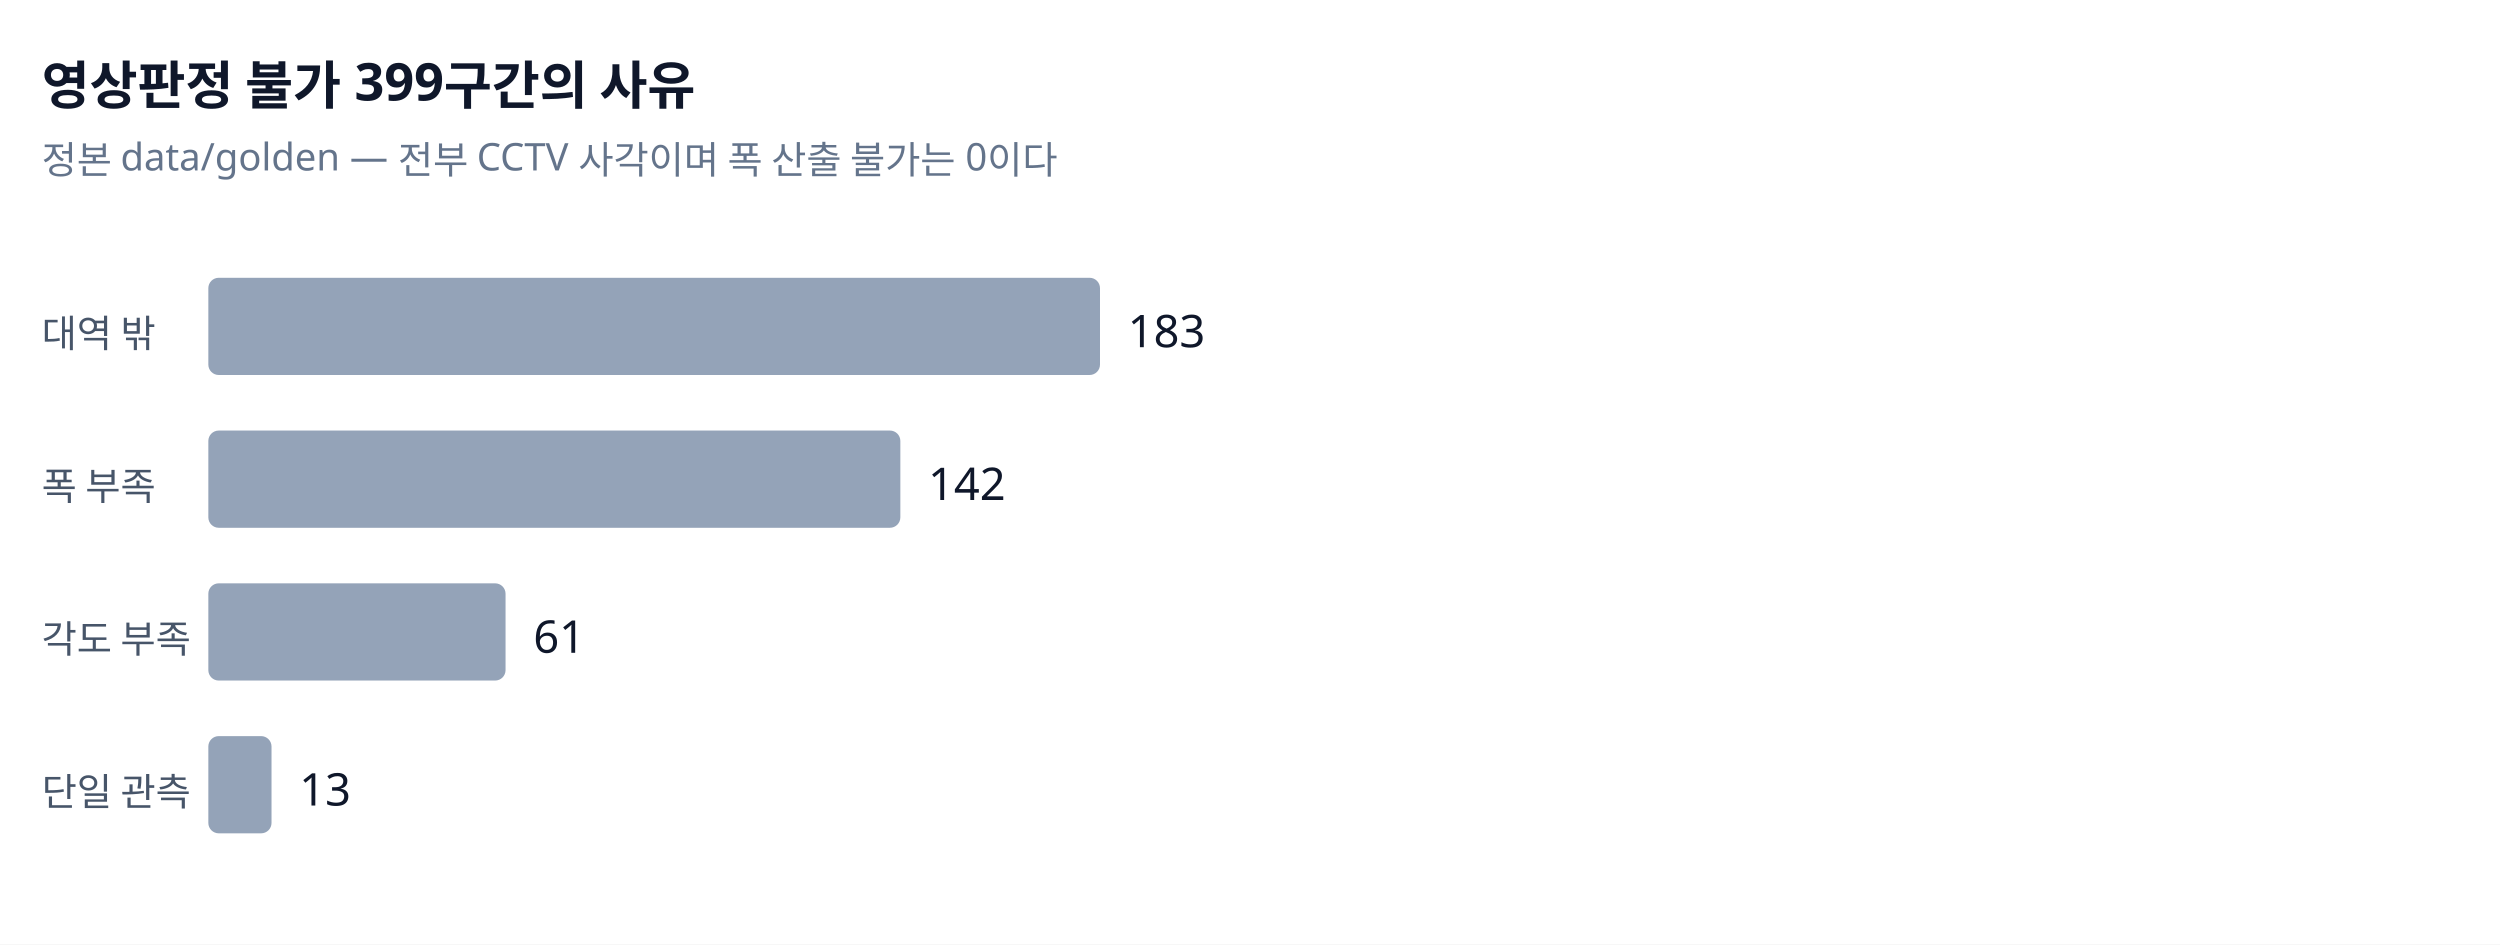
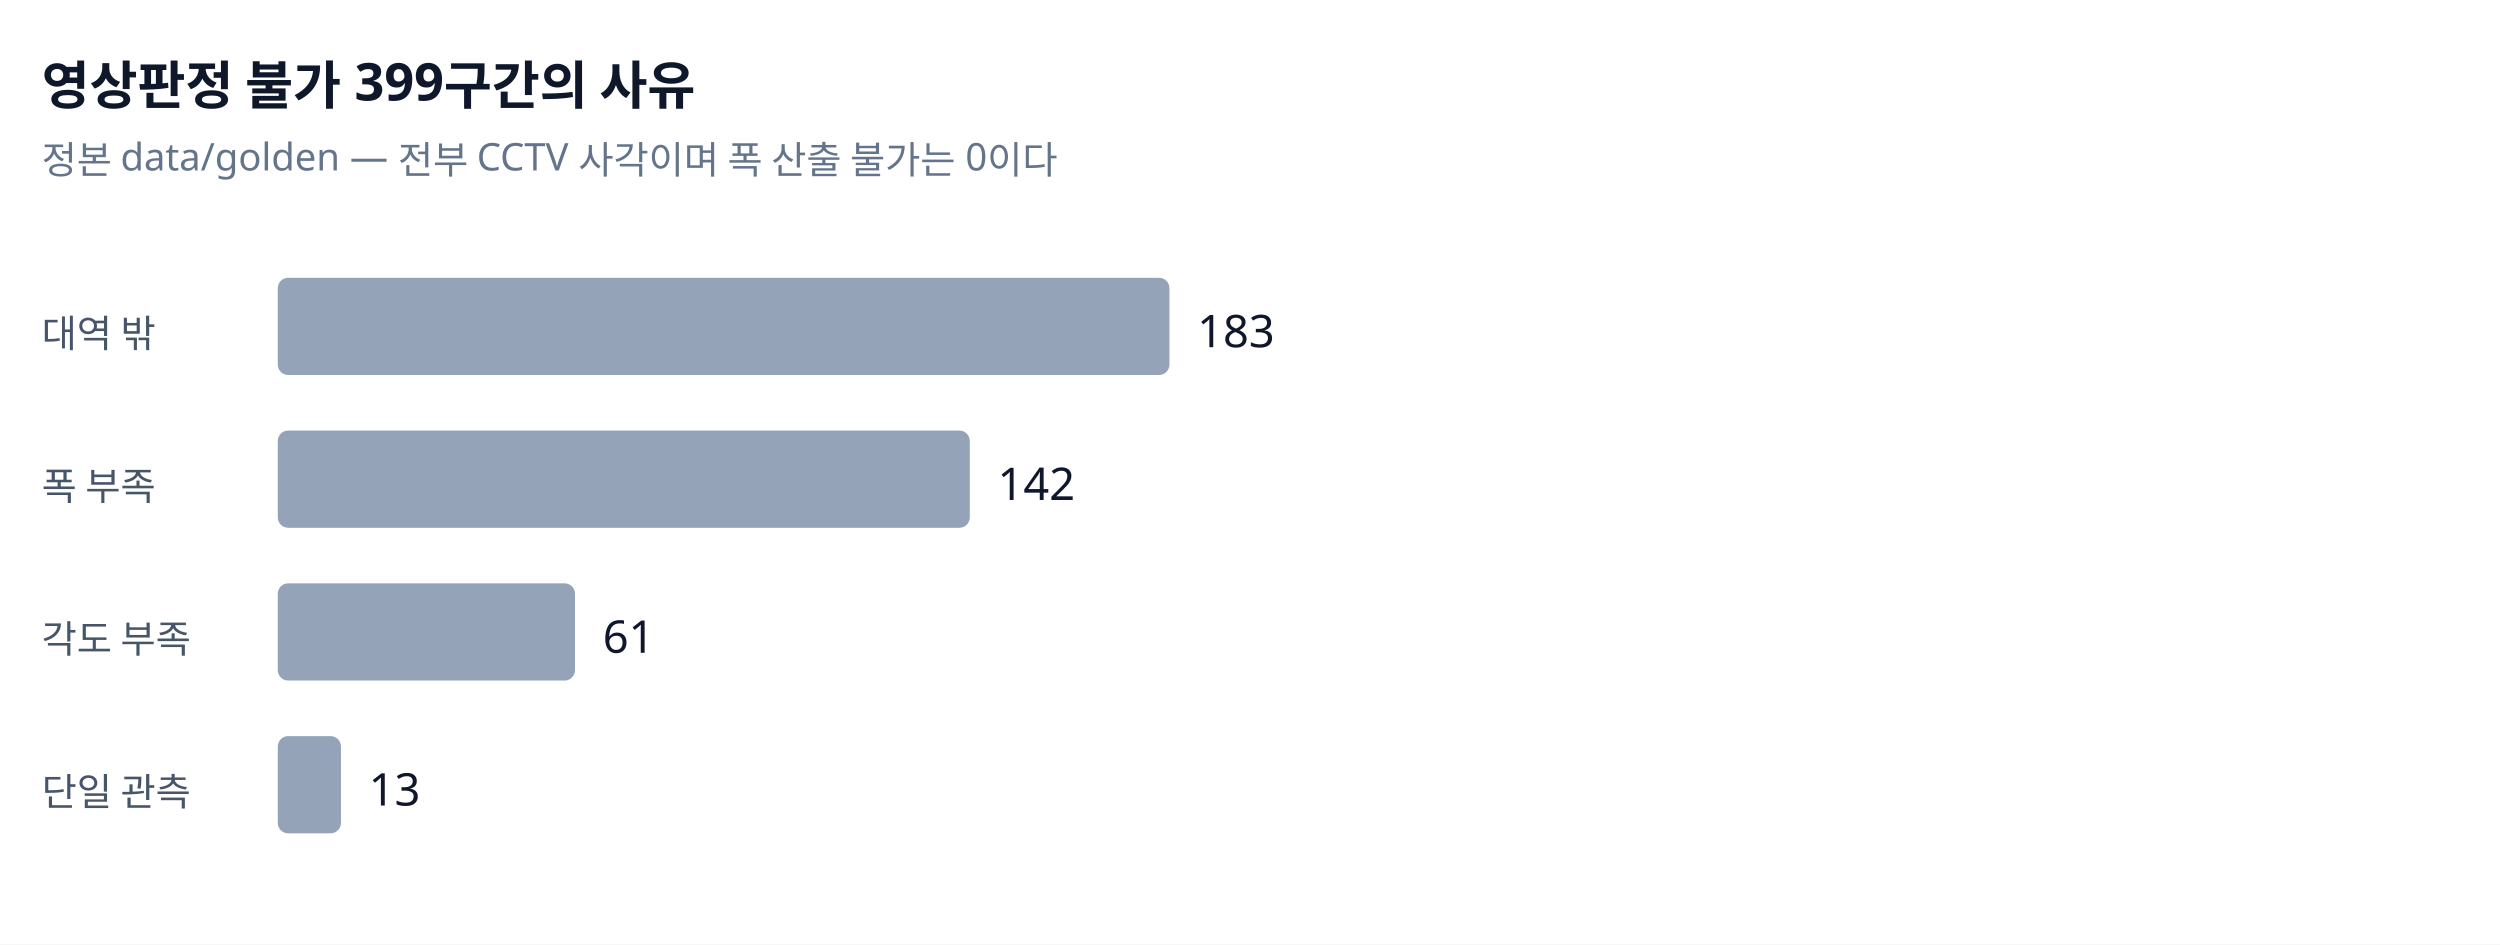
<svg xmlns="http://www.w3.org/2000/svg" viewBox="0 0 720 272" width="720" height="272" font-family="Pretendard, system-ui, sans-serif">
  <rect width="720" height="272" fill="#fff" />
  <text x="12" y="30" font-size="15" font-weight="700" fill="#0f172a">영상판정 불가 399구간의 사유</text>
  <text x="12" y="50" font-size="11" fill="#64748b">정본 data/golden — 전부 CCTV 사각이며 폭 산출 불가는 0이다</text>
-   <rect x="60" y="80" width="256.8" height="28" fill="#94a3b8" rx="3" />
-   <text x="324.8" y="100" font-size="13" fill="#0f172a">183</text>
+   <rect x="80" y="80" width="256.8" height="28" fill="#94a3b8" rx="3" />
+   <text x="344.8" y="100" font-size="13" fill="#0f172a">183</text>
  <text x="12" y="100" font-size="11" fill="#475569">대역 밖</text>
-   <rect x="60" y="124" width="199.3" height="28" fill="#94a3b8" rx="3" />
-   <text x="267.3" y="144" font-size="13" fill="#0f172a">142</text>
+   <rect x="80" y="124" width="199.3" height="28" fill="#94a3b8" rx="3" />
+   <text x="287.3" y="144" font-size="13" fill="#0f172a">142</text>
  <text x="12" y="144" font-size="11" fill="#475569">폭 부족</text>
-   <rect x="60" y="168" width="85.6" height="28" fill="#94a3b8" rx="3" />
-   <text x="153.6" y="188" font-size="13" fill="#0f172a">61</text>
+   <rect x="80" y="168" width="85.6" height="28" fill="#94a3b8" rx="3" />
+   <text x="173.6" y="188" font-size="13" fill="#0f172a">61</text>
  <text x="12" y="188" font-size="11" fill="#475569">각도 부족</text>
-   <rect x="60" y="212" width="18.2" height="28" fill="#94a3b8" rx="3" />
-   <text x="86.2" y="232" font-size="13" fill="#0f172a">13</text>
+   <rect x="80" y="212" width="18.2" height="28" fill="#94a3b8" rx="3" />
+   <text x="106.2" y="232" font-size="13" fill="#0f172a">13</text>
  <text x="12" y="232" font-size="11" fill="#475569">단일 관측</text>
</svg>
